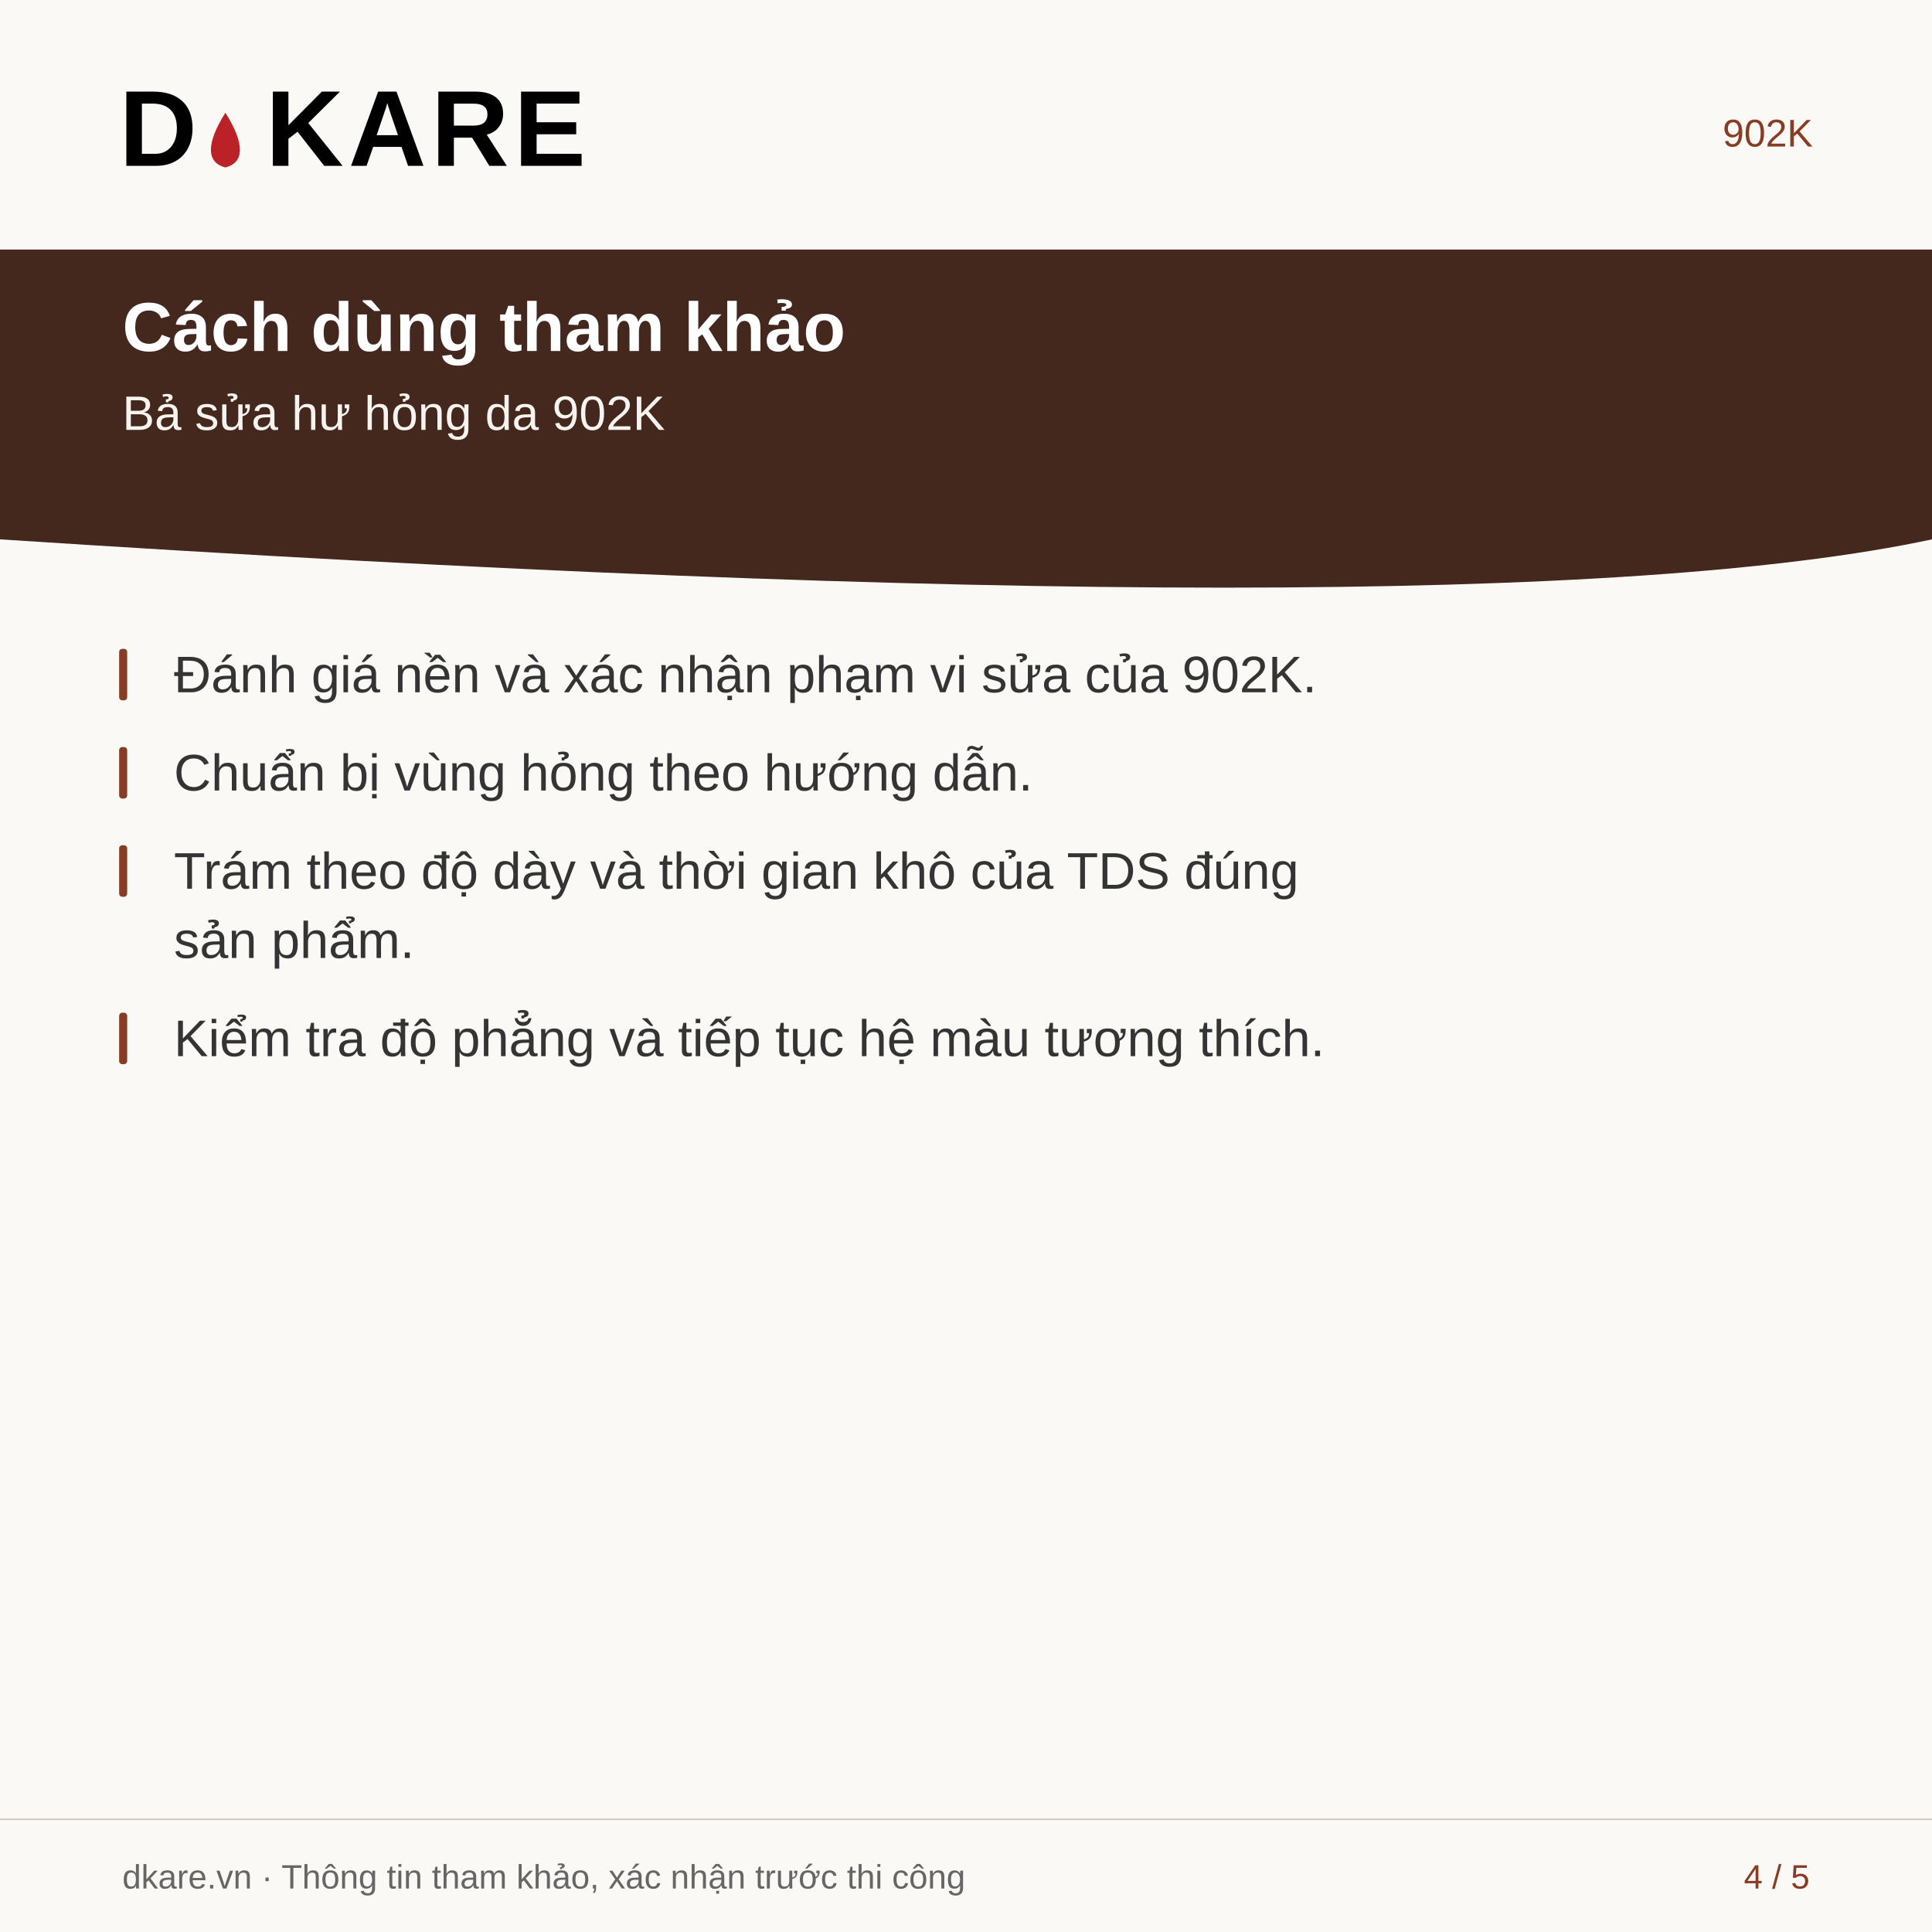
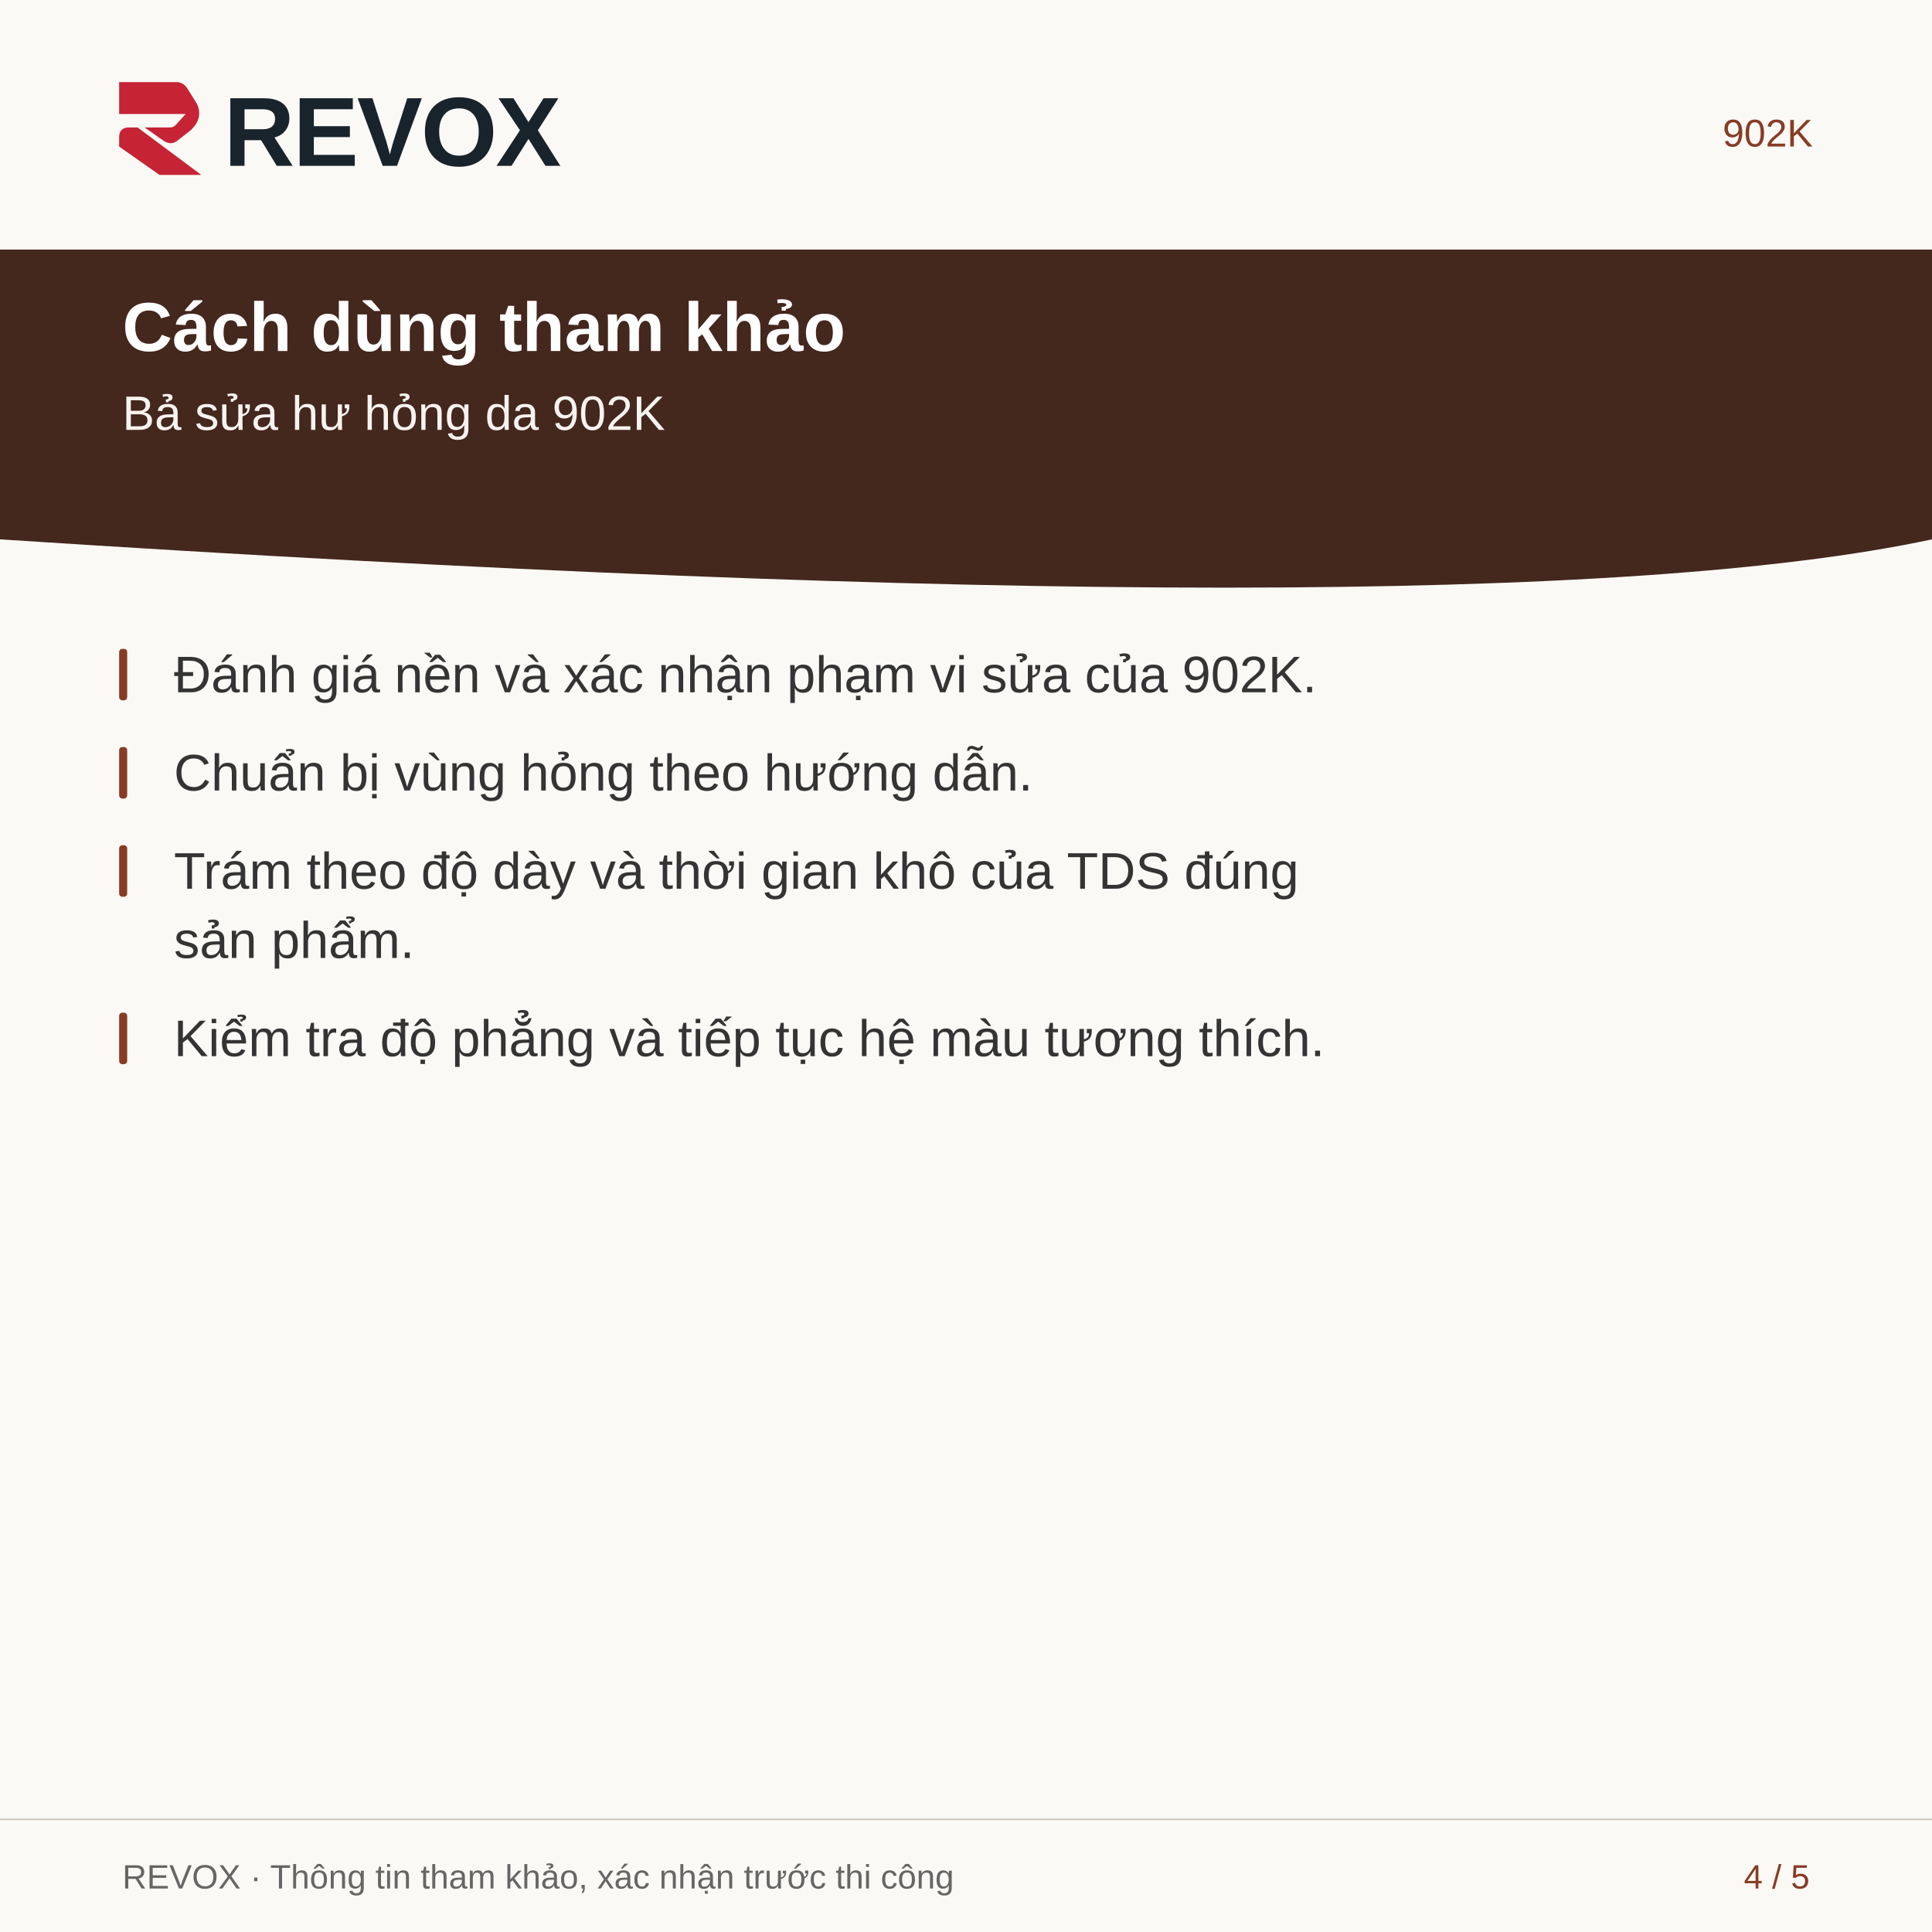
<svg xmlns="http://www.w3.org/2000/svg" width="1200" height="1200" viewBox="0 0 1200 1200" role="img" aria-labelledby="title desc">
  <rect width="1200" height="1200" fill="#faf9f6" />
  <g font-family="Arial,Helvetica,sans-serif">
-     <text x="74" y="103" font-size="67" font-weight="800">D</text>
-     <path d="M140 70 C128 89 128 101 140 104 C152 101 152 89 140 70" fill="#bb2227" />
-     <text x="165" y="103" font-size="67" font-weight="800" letter-spacing="3">KARE</text>
+     <g transform="translate(74 51) scale(.44)">
+       <path fill="#c62335" d="M0 0H81Q91 0 97 10L110 31Q119 51 101 68L83 82Q74 90 63 83L36 64H72Q78 64 83 57L94 45H0Z M0 78Q0 64 14 64H26L116 131H57L0 91Z" />
+     </g>
+     <text x="139" y="103" font-size="61" font-weight="800" fill="#18232b" letter-spacing="-1">REVOX</text>
    <text x="1126" y="91" text-anchor="end" fill="#873c24" font-size="24">902K</text>
    <path d="M0 155 H1200 V335 Q920 395 0 335 Z" fill="#44271d" />
    <text x="76" y="267" font-size="30" fill="#f7f3ef">Bả sửa hư hỏng da 902K</text>
    <text x="76" y="218" fill="#fff" font-size="43" font-weight="700">Cách dùng tham khảo</text>
    <rect x="74" y="403" width="5" height="32" rx="2" fill="#873c24" />
    <text x="108" y="430" font-size="32" fill="#343434">Đánh giá nền và xác nhận phạm vi sửa của 902K.</text>
    <rect x="74" y="464" width="5" height="32" rx="2" fill="#873c24" />
    <text x="108" y="491" font-size="32" fill="#343434">Chuẩn bị vùng hỏng theo hướng dẫn.</text>
    <rect x="74" y="525" width="5" height="32" rx="2" fill="#873c24" />
    <text x="108" y="552" font-size="32" fill="#343434">Trám theo độ dày và thời gian khô của TDS đúng</text>
    <text x="108" y="595" font-size="32" fill="#343434">sản phẩm.</text>
    <rect x="74" y="629" width="5" height="32" rx="2" fill="#873c24" />
    <text x="108" y="656" font-size="32" fill="#343434">Kiểm tra độ phẳng và tiếp tục hệ màu tương thích.</text>
    <path d="M0 1130 H1200" stroke="#d3c9bf" />
-     <text x="76" y="1173" font-size="21" fill="#666">dkare.vn · Thông tin tham khảo, xác nhận trước thi công</text>
+     <text x="76" y="1173" font-size="21" fill="#666">REVOX · Thông tin tham khảo, xác nhận trước thi công</text>
    <text x="1124" y="1173" font-size="21" fill="#873c24" text-anchor="end">4 / 5</text>
  </g>
</svg>
